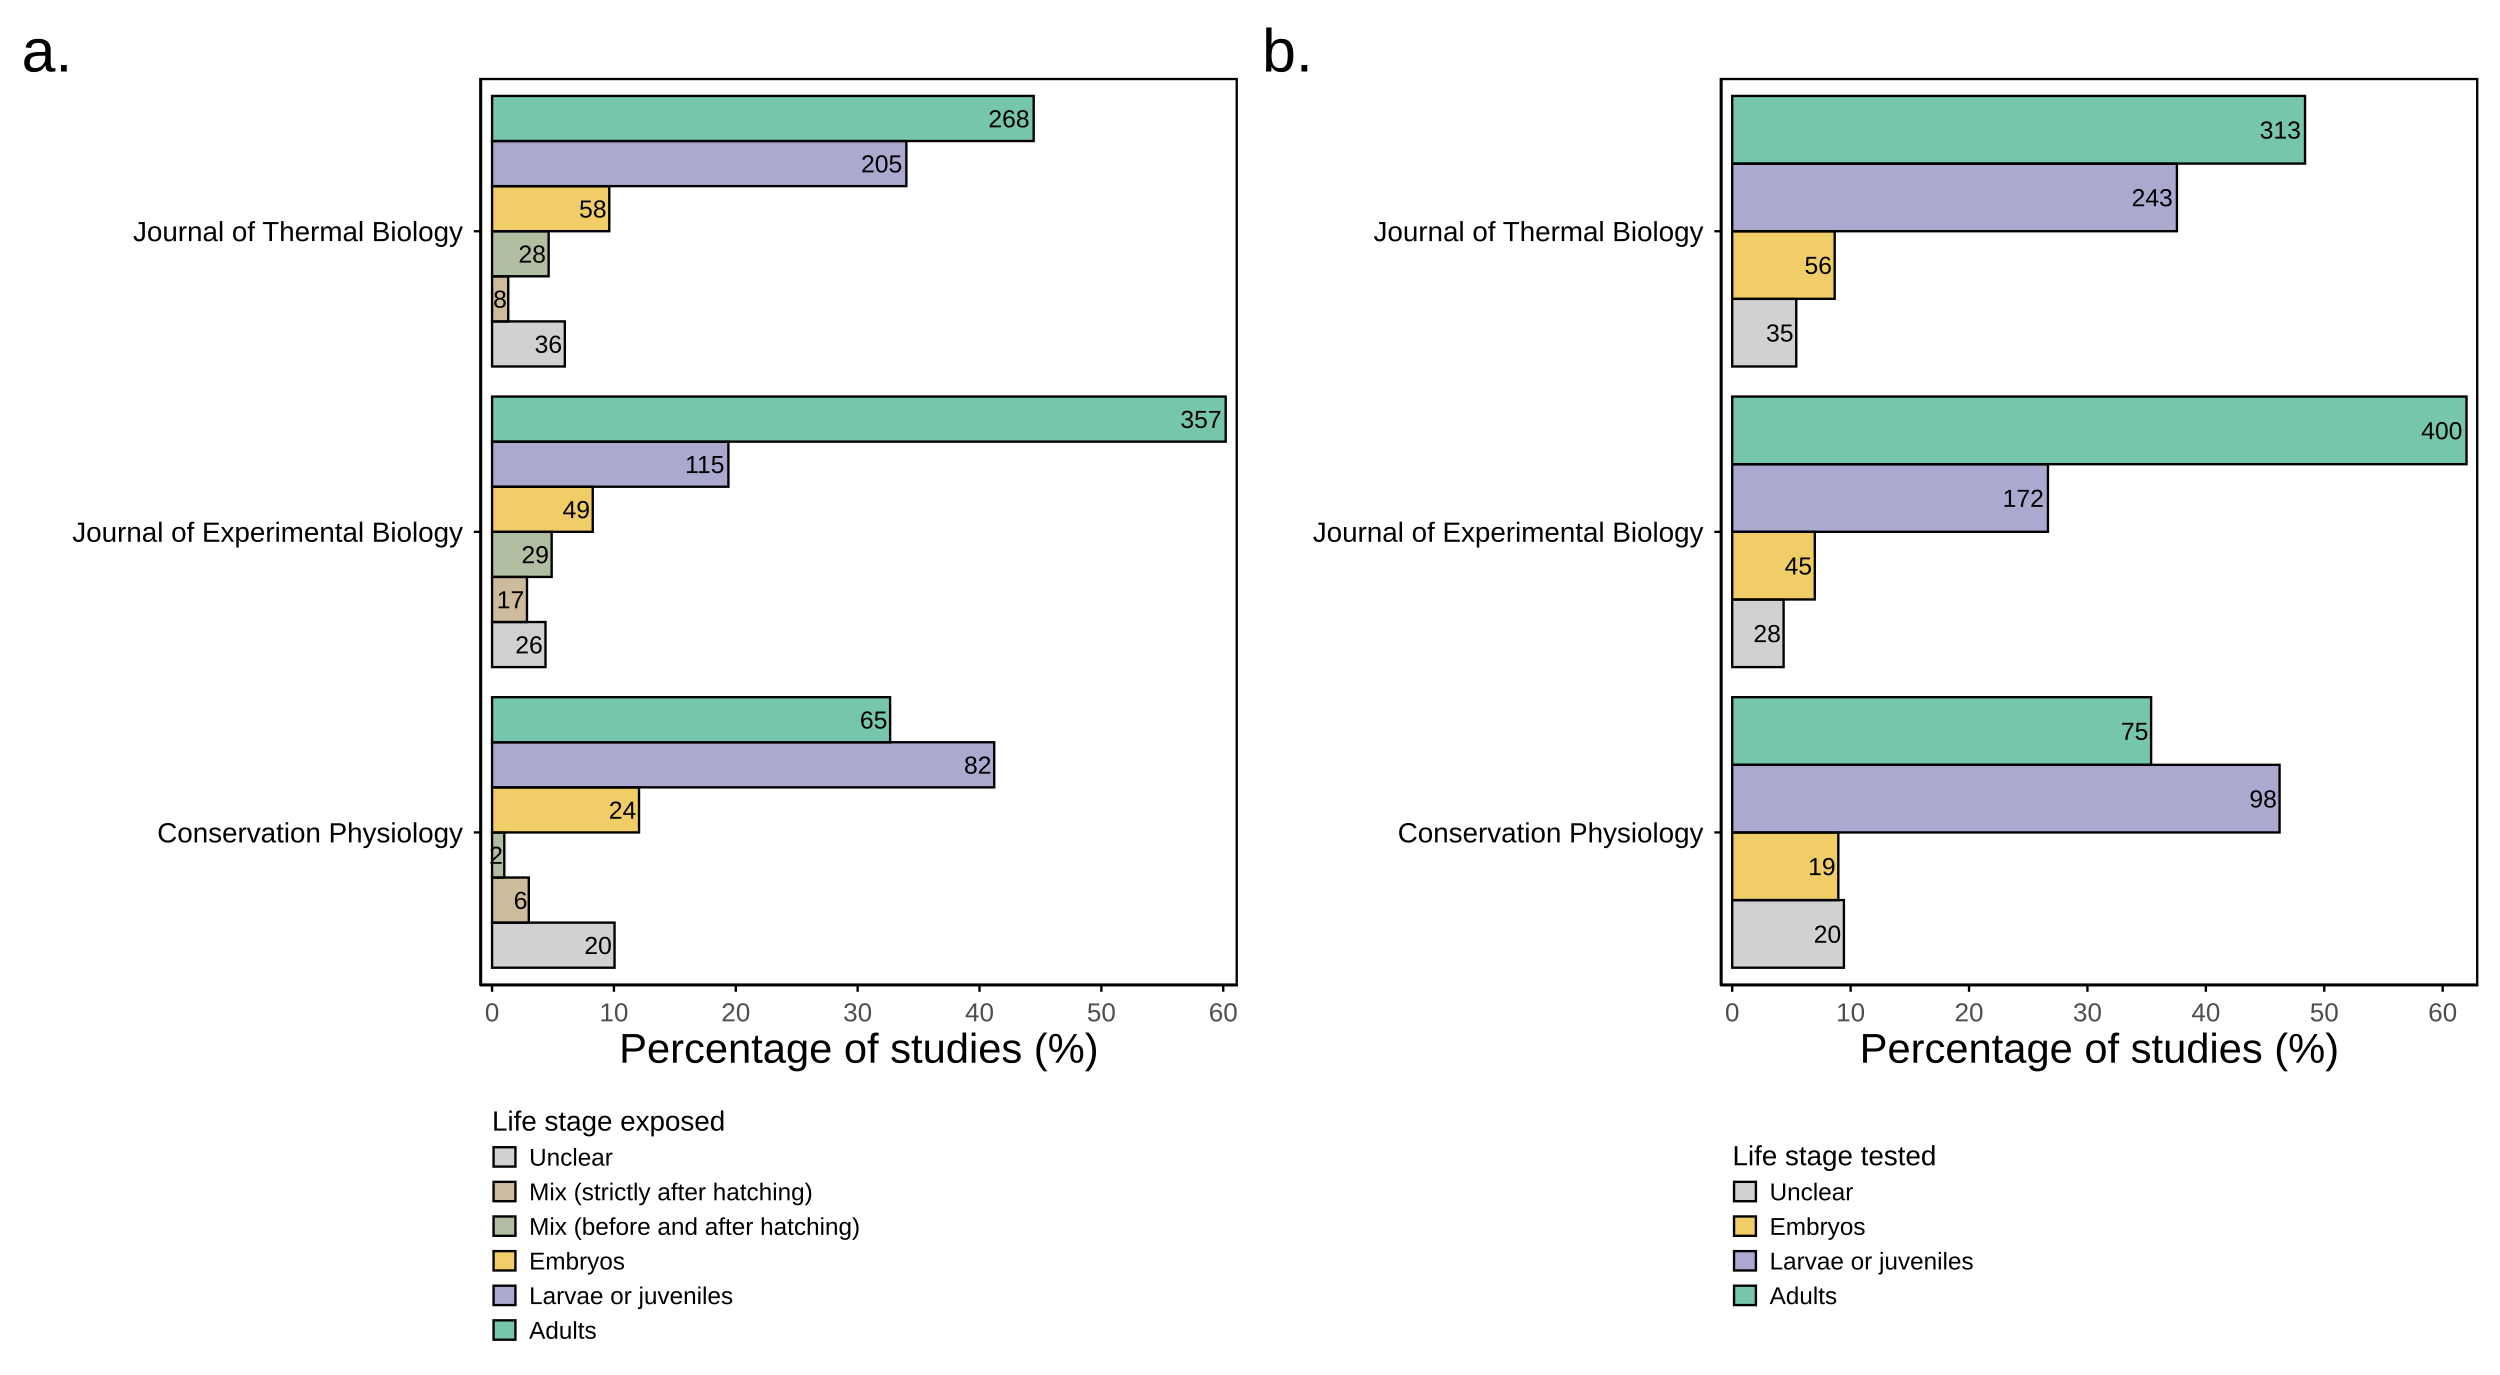
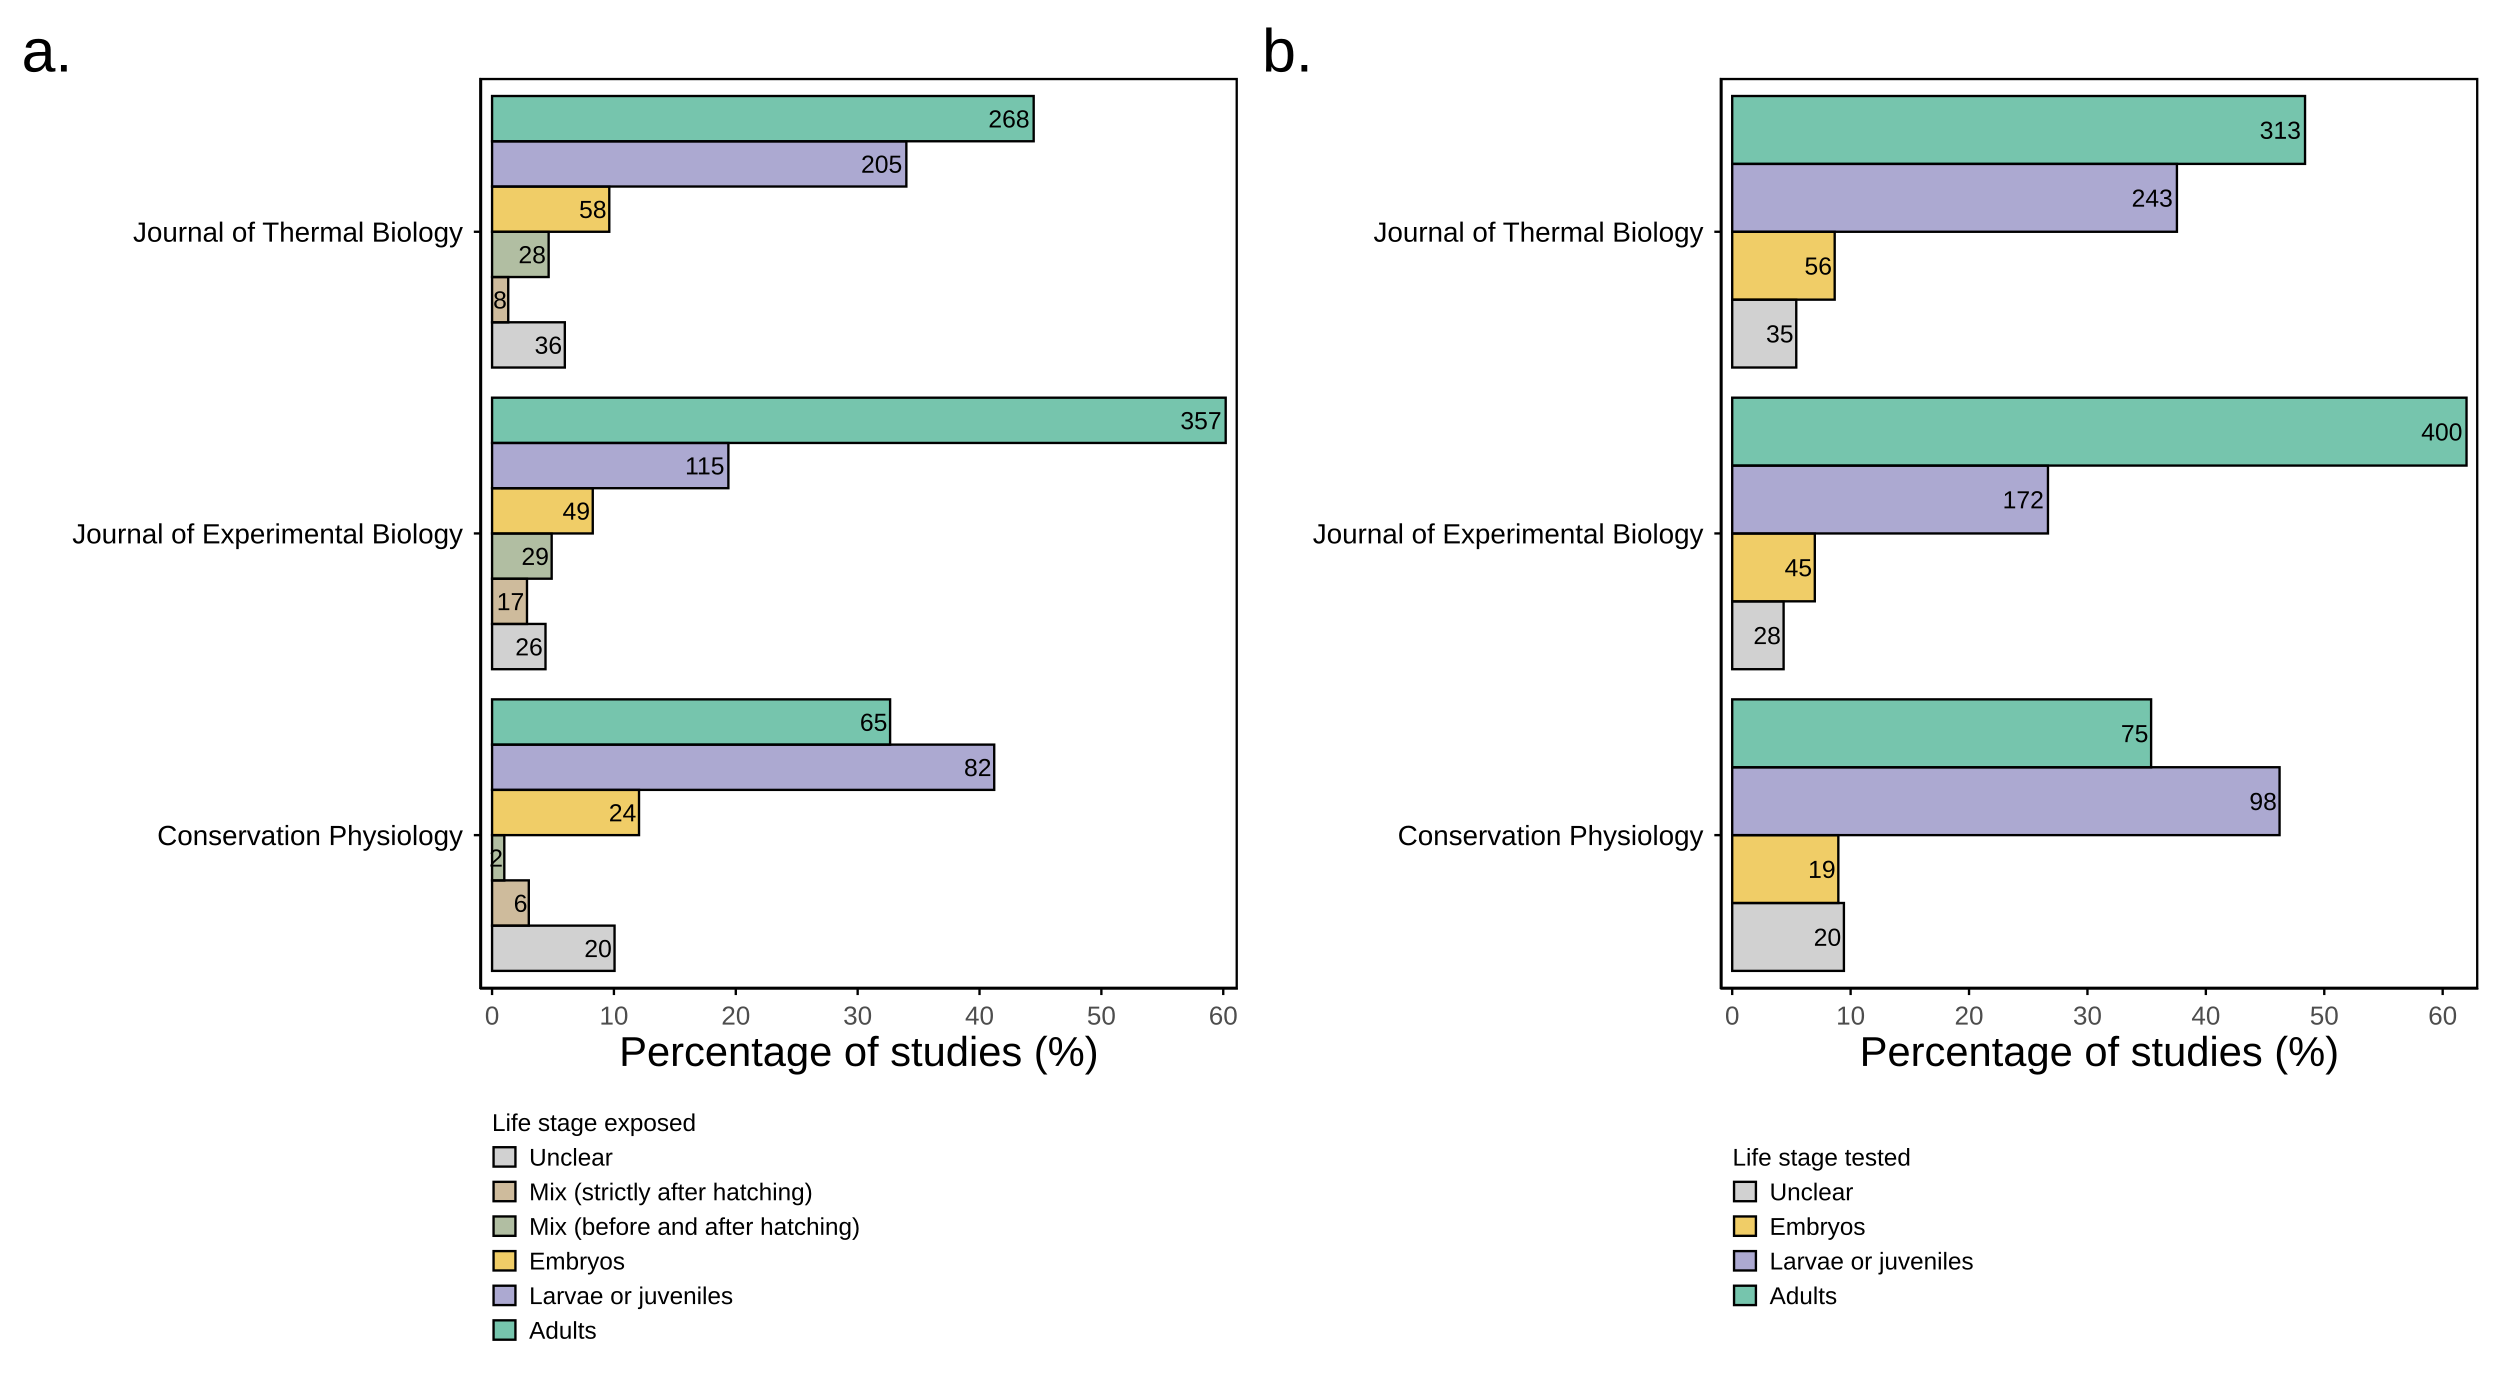
<svg xmlns="http://www.w3.org/2000/svg" class="svglite" width="1440.00pt" height="792.00pt" viewBox="0 0 1440.00 792.00">
  <defs>
    <style type="text/css">
    .svglite line, .svglite polyline, .svglite polygon, .svglite path, .svglite rect, .svglite circle {
      fill: none;
      stroke: #000000;
      stroke-linecap: round;
      stroke-linejoin: round;
      stroke-miterlimit: 10.00;
    }
    .svglite text {
      white-space: pre;
    }
  </style>
  </defs>
  <rect width="100%" height="100%" style="stroke: none; fill: #FFFFFF;" />
  <defs>
    <clipPath id="cpMC4wMHwxNDQwLjAwfDAuMDB8NzkyLjAw">
      <rect x="0.00" y="0.00" width="1440.00" height="792.00" />
    </clipPath>
  </defs>
  <g clip-path="url(#cpMC4wMHwxNDQwLjAwfDAuMDB8NzkyLjAw)">
    <rect x="0.00" y="0.00" width="1440.00" height="792.00" style="stroke-width: 1.07; stroke: #FFFFFF; fill: #FFFFFF;" />
  </g>
  <defs>
-     <clipPath id="cpMjc2LjQxfDE0MjcuNTV8NDQuODd8NTY3Ljc5">
-       <rect x="276.41" y="44.87" width="1151.13" height="522.92" />
-     </clipPath>
-   </defs>
-   <g clip-path="url(#cpMjc2LjQxfDE0MjcuNTV8NDQuODd8NTY3Ljc5)">
+     <clipPath id="cpMjc2LjQxfDE0MjcuNTV8NDQuODd8NTY5LjY1">
+       <rect x="276.41" y="44.87" width="1151.13" height="524.78" />
+     </clipPath>
+   </defs>
+   <g clip-path="url(#cpMjc2LjQxfDE0MjcuNTV8NDQuODd8NTY5LjY1)">
</g>
  <g clip-path="url(#cpMC4wMHwxNDQwLjAwfDAuMDB8NzkyLjAw)">
</g>
  <defs>
    <clipPath id="cpNS40OHw3MjAuMDB8NS40OHw3ODYuNTI=">
      <rect x="5.48" y="5.48" width="714.52" height="781.04" />
    </clipPath>
  </defs>
  <g clip-path="url(#cpNS40OHw3MjAuMDB8NS40OHw3ODYuNTI=)">
    <rect x="5.48" y="5.48" width="714.52" height="781.04" style="stroke-width: 1.36; stroke: none; fill: #FFFFFF;" />
  </g>
  <g clip-path="url(#cpMC4wMHwxNDQwLjAwfDAuMDB8NzkyLjAw)">
</g>
  <defs>
    <clipPath id="cpNzIwLjAwfDE0MzQuNTJ8NS40OHw3ODYuNTI=">
      <rect x="720.00" y="5.48" width="714.52" height="781.04" />
    </clipPath>
  </defs>
  <g clip-path="url(#cpNzIwLjAwfDE0MzQuNTJ8NS40OHw3ODYuNTI=)">
    <rect x="720.00" y="5.48" width="714.52" height="781.04" style="stroke-width: 1.36; stroke: none; fill: #FFFFFF;" />
  </g>
  <g clip-path="url(#cpMC4wMHwxNDQwLjAwfDAuMDB8NzkyLjAw)">
</g>
  <defs>
-     <clipPath id="cpMjc2LjQxfDcxMy4wM3w0NC44N3w1NjcuNzk=">
-       <rect x="276.41" y="44.87" width="436.61" height="522.92" />
-     </clipPath>
-   </defs>
-   <g clip-path="url(#cpMjc2LjQxfDcxMy4wM3w0NC44N3w1NjcuNzk=)">
-     <rect x="283.43" y="531.43" width="70.55" height="25.97" style="stroke-width: 1.36; stroke-linecap: butt; stroke-linejoin: miter; fill: #B3B3B3; fill-opacity: 0.60;" />
-     <rect x="283.43" y="505.46" width="21.16" height="25.97" style="stroke-width: 1.36; stroke-linecap: butt; stroke-linejoin: miter; fill: #AE8E5B; fill-opacity: 0.60;" />
-     <rect x="283.43" y="479.49" width="7.05" height="25.97" style="stroke-width: 1.36; stroke-linecap: butt; stroke-linejoin: miter; fill: #7D9364; fill-opacity: 0.60;" />
-     <rect x="283.43" y="453.51" width="84.65" height="25.97" style="stroke-width: 1.36; stroke-linecap: butt; stroke-linejoin: miter; fill: #E6AB02; fill-opacity: 0.60;" />
-     <rect x="283.43" y="427.54" width="289.24" height="25.97" style="stroke-width: 1.36; stroke-linecap: butt; stroke-linejoin: miter; fill: #7570B3; fill-opacity: 0.60;" />
-     <rect x="283.43" y="401.57" width="229.27" height="25.97" style="stroke-width: 1.36; stroke-linecap: butt; stroke-linejoin: miter; fill: #1B9E77; fill-opacity: 0.60;" />
-     <rect x="283.43" y="358.28" width="30.78" height="25.97" style="stroke-width: 1.36; stroke-linecap: butt; stroke-linejoin: miter; fill: #B3B3B3; fill-opacity: 0.60;" />
-     <rect x="283.43" y="332.31" width="20.12" height="25.97" style="stroke-width: 1.36; stroke-linecap: butt; stroke-linejoin: miter; fill: #AE8E5B; fill-opacity: 0.60;" />
-     <rect x="283.43" y="306.33" width="34.33" height="25.97" style="stroke-width: 1.36; stroke-linecap: butt; stroke-linejoin: miter; fill: #7D9364; fill-opacity: 0.60;" />
-     <rect x="283.43" y="280.36" width="58.00" height="25.97" style="stroke-width: 1.36; stroke-linecap: butt; stroke-linejoin: miter; fill: #E6AB02; fill-opacity: 0.60;" />
-     <rect x="283.43" y="254.39" width="136.12" height="25.97" style="stroke-width: 1.36; stroke-linecap: butt; stroke-linejoin: miter; fill: #7570B3; fill-opacity: 0.60;" />
-     <rect x="283.43" y="228.42" width="422.57" height="25.97" style="stroke-width: 1.36; stroke-linecap: butt; stroke-linejoin: miter; fill: #1B9E77; fill-opacity: 0.60;" />
-     <rect x="283.43" y="185.13" width="41.91" height="25.97" style="stroke-width: 1.36; stroke-linecap: butt; stroke-linejoin: miter; fill: #B3B3B3; fill-opacity: 0.60;" />
-     <rect x="283.43" y="159.16" width="9.31" height="25.97" style="stroke-width: 1.36; stroke-linecap: butt; stroke-linejoin: miter; fill: #AE8E5B; fill-opacity: 0.60;" />
-     <rect x="283.43" y="133.18" width="32.59" height="25.97" style="stroke-width: 1.36; stroke-linecap: butt; stroke-linejoin: miter; fill: #7D9364; fill-opacity: 0.60;" />
-     <rect x="283.43" y="107.21" width="67.52" height="25.97" style="stroke-width: 1.36; stroke-linecap: butt; stroke-linejoin: miter; fill: #E6AB02; fill-opacity: 0.60;" />
-     <rect x="283.43" y="81.24" width="238.63" height="25.97" style="stroke-width: 1.36; stroke-linecap: butt; stroke-linejoin: miter; fill: #7570B3; fill-opacity: 0.60;" />
-     <rect x="283.43" y="55.26" width="311.97" height="25.97" style="stroke-width: 1.36; stroke-linecap: butt; stroke-linejoin: miter; fill: #1B9E77; fill-opacity: 0.60;" />
-     <text x="352.40" y="549.51" text-anchor="end" style="font-size: 14.23px; font-family: &quot;Arial&quot;;" textLength="15.81px" lengthAdjust="spacingAndGlyphs">20</text>
-     <text x="303.80" y="523.54" text-anchor="end" style="font-size: 14.23px; font-family: &quot;Arial&quot;;" textLength="7.91px" lengthAdjust="spacingAndGlyphs">6</text>
-     <text x="289.70" y="497.56" text-anchor="end" style="font-size: 14.23px; font-family: &quot;Arial&quot;;" textLength="7.91px" lengthAdjust="spacingAndGlyphs">2</text>
-     <text x="366.50" y="471.59" text-anchor="end" style="font-size: 14.23px; font-family: &quot;Arial&quot;;" textLength="15.81px" lengthAdjust="spacingAndGlyphs">24</text>
-     <text x="571.09" y="445.62" text-anchor="end" style="font-size: 14.23px; font-family: &quot;Arial&quot;;" textLength="15.81px" lengthAdjust="spacingAndGlyphs">82</text>
-     <text x="511.12" y="419.64" text-anchor="end" style="font-size: 14.23px; font-family: &quot;Arial&quot;;" textLength="15.81px" lengthAdjust="spacingAndGlyphs">65</text>
-     <text x="312.63" y="376.36" text-anchor="end" style="font-size: 14.23px; font-family: &quot;Arial&quot;;" textLength="15.81px" lengthAdjust="spacingAndGlyphs">26</text>
-     <text x="301.97" y="350.38" text-anchor="end" style="font-size: 14.23px; font-family: &quot;Arial&quot;;" textLength="15.81px" lengthAdjust="spacingAndGlyphs">17</text>
-     <text x="316.18" y="324.41" text-anchor="end" style="font-size: 14.23px; font-family: &quot;Arial&quot;;" textLength="15.81px" lengthAdjust="spacingAndGlyphs">29</text>
-     <text x="339.85" y="298.44" text-anchor="end" style="font-size: 14.23px; font-family: &quot;Arial&quot;;" textLength="15.81px" lengthAdjust="spacingAndGlyphs">49</text>
-     <text x="417.29" y="272.47" text-anchor="end" style="font-size: 14.23px; font-family: &quot;Arial&quot;;" textLength="22.66px" lengthAdjust="spacingAndGlyphs">115</text>
-     <text x="703.64" y="246.49" text-anchor="end" style="font-size: 14.23px; font-family: &quot;Arial&quot;;" textLength="23.72px" lengthAdjust="spacingAndGlyphs">357</text>
-     <text x="323.76" y="203.20" text-anchor="end" style="font-size: 14.23px; font-family: &quot;Arial&quot;;" textLength="15.81px" lengthAdjust="spacingAndGlyphs">36</text>
-     <text x="291.95" y="177.23" text-anchor="end" style="font-size: 14.23px; font-family: &quot;Arial&quot;;" textLength="7.91px" lengthAdjust="spacingAndGlyphs">8</text>
-     <text x="314.44" y="151.26" text-anchor="end" style="font-size: 14.23px; font-family: &quot;Arial&quot;;" textLength="15.81px" lengthAdjust="spacingAndGlyphs">28</text>
-     <text x="349.37" y="125.29" text-anchor="end" style="font-size: 14.23px; font-family: &quot;Arial&quot;;" textLength="15.81px" lengthAdjust="spacingAndGlyphs">58</text>
-     <text x="519.69" y="99.31" text-anchor="end" style="font-size: 14.23px; font-family: &quot;Arial&quot;;" textLength="23.72px" lengthAdjust="spacingAndGlyphs">205</text>
-     <text x="593.03" y="73.34" text-anchor="end" style="font-size: 14.23px; font-family: &quot;Arial&quot;;" textLength="23.72px" lengthAdjust="spacingAndGlyphs">268</text>
-     <rect x="276.41" y="44.87" width="436.61" height="522.92" style="stroke-width: 2.67;" />
-   </g>
-   <g clip-path="url(#cpMC4wMHwxNDQwLjAwfDAuMDB8NzkyLjAw)">
-     <polyline points="276.41,567.79 276.41,44.87 " style="stroke-width: 0.85; stroke-linecap: butt;" />
-     <text x="266.65" y="485.21" text-anchor="end" style="font-size: 16.00px; font-family: &quot;Arial&quot;;" textLength="176.10px" lengthAdjust="spacingAndGlyphs">Conservation Physiology</text>
-     <text x="266.65" y="312.06" text-anchor="end" style="font-size: 16.00px; font-family: &quot;Arial&quot;;" textLength="225.01px" lengthAdjust="spacingAndGlyphs">Journal of Experimental Biology</text>
-     <text x="266.65" y="138.91" text-anchor="end" style="font-size: 16.00px; font-family: &quot;Arial&quot;;" textLength="190.02px" lengthAdjust="spacingAndGlyphs">Journal of Thermal Biology</text>
-     <polyline points="272.93,479.49 276.41,479.49 " style="stroke-width: 1.36; stroke-linecap: butt;" />
-     <polyline points="272.93,306.33 276.41,306.33 " style="stroke-width: 1.36; stroke-linecap: butt;" />
-     <polyline points="272.93,133.18 276.41,133.18 " style="stroke-width: 1.36; stroke-linecap: butt;" />
-     <polyline points="276.41,567.79 713.03,567.79 " style="stroke-width: 0.85; stroke-linecap: butt;" />
-     <polyline points="283.43,571.28 283.43,567.79 " style="stroke-width: 1.36; stroke-linecap: butt;" />
-     <polyline points="353.62,571.28 353.62,567.79 " style="stroke-width: 1.36; stroke-linecap: butt;" />
-     <polyline points="423.82,571.28 423.82,567.79 " style="stroke-width: 1.36; stroke-linecap: butt;" />
-     <polyline points="494.01,571.28 494.01,567.79 " style="stroke-width: 1.36; stroke-linecap: butt;" />
-     <polyline points="564.20,571.28 564.20,567.79 " style="stroke-width: 1.36; stroke-linecap: butt;" />
-     <polyline points="634.39,571.28 634.39,567.79 " style="stroke-width: 1.36; stroke-linecap: butt;" />
-     <polyline points="704.59,571.28 704.59,567.79 " style="stroke-width: 1.36; stroke-linecap: butt;" />
-     <text x="283.43" y="588.30" text-anchor="middle" style="font-size: 15.00px;fill: #4D4D4D; font-family: &quot;Arial&quot;;" textLength="8.34px" lengthAdjust="spacingAndGlyphs">0</text>
-     <text x="353.62" y="588.30" text-anchor="middle" style="font-size: 15.00px;fill: #4D4D4D; font-family: &quot;Arial&quot;;" textLength="16.68px" lengthAdjust="spacingAndGlyphs">10</text>
-     <text x="423.82" y="588.30" text-anchor="middle" style="font-size: 15.00px;fill: #4D4D4D; font-family: &quot;Arial&quot;;" textLength="16.68px" lengthAdjust="spacingAndGlyphs">20</text>
-     <text x="494.01" y="588.30" text-anchor="middle" style="font-size: 15.00px;fill: #4D4D4D; font-family: &quot;Arial&quot;;" textLength="16.68px" lengthAdjust="spacingAndGlyphs">30</text>
-     <text x="564.20" y="588.30" text-anchor="middle" style="font-size: 15.00px;fill: #4D4D4D; font-family: &quot;Arial&quot;;" textLength="16.68px" lengthAdjust="spacingAndGlyphs">40</text>
-     <text x="634.39" y="588.30" text-anchor="middle" style="font-size: 15.00px;fill: #4D4D4D; font-family: &quot;Arial&quot;;" textLength="16.68px" lengthAdjust="spacingAndGlyphs">50</text>
-     <text x="704.59" y="588.30" text-anchor="middle" style="font-size: 15.00px;fill: #4D4D4D; font-family: &quot;Arial&quot;;" textLength="16.68px" lengthAdjust="spacingAndGlyphs">60</text>
-     <text x="494.72" y="612.13" text-anchor="middle" style="font-size: 24.00px; font-family: &quot;Arial&quot;;" textLength="276.15px" lengthAdjust="spacingAndGlyphs">Percentage of studies (%)</text>
-     <text x="283.39" y="651.24" style="font-size: 16.00px; font-family: &quot;Arial&quot;;" textLength="134.32px" lengthAdjust="spacingAndGlyphs">Life stage exposed</text>
+     <clipPath id="cpMjc2LjQxfDcxMy4wM3w0NC44N3w1NjkuNjU=">
+       <rect x="276.41" y="44.87" width="436.61" height="524.78" />
+     </clipPath>
+   </defs>
+   <g clip-path="url(#cpMjc2LjQxfDcxMy4wM3w0NC44N3w1NjkuNjU=)">
+     <rect x="283.43" y="533.16" width="70.55" height="26.07" style="stroke-width: 1.36; stroke-linecap: butt; stroke-linejoin: miter; fill: #B3B3B3; fill-opacity: 0.60;" />
+     <rect x="283.43" y="507.09" width="21.16" height="26.07" style="stroke-width: 1.36; stroke-linecap: butt; stroke-linejoin: miter; fill: #AE8E5B; fill-opacity: 0.60;" />
+     <rect x="283.43" y="481.03" width="7.05" height="26.07" style="stroke-width: 1.36; stroke-linecap: butt; stroke-linejoin: miter; fill: #7D9364; fill-opacity: 0.60;" />
+     <rect x="283.43" y="454.96" width="84.65" height="26.07" style="stroke-width: 1.36; stroke-linecap: butt; stroke-linejoin: miter; fill: #E6AB02; fill-opacity: 0.60;" />
+     <rect x="283.43" y="428.90" width="289.24" height="26.07" style="stroke-width: 1.36; stroke-linecap: butt; stroke-linejoin: miter; fill: #7570B3; fill-opacity: 0.60;" />
+     <rect x="283.43" y="402.83" width="229.27" height="26.07" style="stroke-width: 1.36; stroke-linecap: butt; stroke-linejoin: miter; fill: #1B9E77; fill-opacity: 0.60;" />
+     <rect x="283.43" y="359.39" width="30.78" height="26.07" style="stroke-width: 1.36; stroke-linecap: butt; stroke-linejoin: miter; fill: #B3B3B3; fill-opacity: 0.60;" />
+     <rect x="283.43" y="333.33" width="20.12" height="26.07" style="stroke-width: 1.36; stroke-linecap: butt; stroke-linejoin: miter; fill: #AE8E5B; fill-opacity: 0.60;" />
+     <rect x="283.43" y="307.26" width="34.33" height="26.07" style="stroke-width: 1.36; stroke-linecap: butt; stroke-linejoin: miter; fill: #7D9364; fill-opacity: 0.60;" />
+     <rect x="283.43" y="281.20" width="58.00" height="26.07" style="stroke-width: 1.36; stroke-linecap: butt; stroke-linejoin: miter; fill: #E6AB02; fill-opacity: 0.60;" />
+     <rect x="283.43" y="255.13" width="136.12" height="26.07" style="stroke-width: 1.36; stroke-linecap: butt; stroke-linejoin: miter; fill: #7570B3; fill-opacity: 0.60;" />
+     <rect x="283.43" y="229.07" width="422.57" height="26.07" style="stroke-width: 1.36; stroke-linecap: butt; stroke-linejoin: miter; fill: #1B9E77; fill-opacity: 0.60;" />
+     <rect x="283.43" y="185.63" width="41.91" height="26.07" style="stroke-width: 1.36; stroke-linecap: butt; stroke-linejoin: miter; fill: #B3B3B3; fill-opacity: 0.60;" />
+     <rect x="283.43" y="159.56" width="9.31" height="26.07" style="stroke-width: 1.36; stroke-linecap: butt; stroke-linejoin: miter; fill: #AE8E5B; fill-opacity: 0.60;" />
+     <rect x="283.43" y="133.50" width="32.59" height="26.07" style="stroke-width: 1.36; stroke-linecap: butt; stroke-linejoin: miter; fill: #7D9364; fill-opacity: 0.60;" />
+     <rect x="283.43" y="107.43" width="67.52" height="26.07" style="stroke-width: 1.36; stroke-linecap: butt; stroke-linejoin: miter; fill: #E6AB02; fill-opacity: 0.60;" />
+     <rect x="283.43" y="81.37" width="238.63" height="26.07" style="stroke-width: 1.36; stroke-linecap: butt; stroke-linejoin: miter; fill: #7570B3; fill-opacity: 0.60;" />
+     <rect x="283.43" y="55.30" width="311.97" height="26.07" style="stroke-width: 1.36; stroke-linecap: butt; stroke-linejoin: miter; fill: #1B9E77; fill-opacity: 0.60;" />
+     <text x="352.40" y="551.28" text-anchor="end" style="font-size: 14.23px; font-family: &quot;Arial&quot;;" textLength="15.81px" lengthAdjust="spacingAndGlyphs">20</text>
+     <text x="303.80" y="525.22" text-anchor="end" style="font-size: 14.23px; font-family: &quot;Arial&quot;;" textLength="7.91px" lengthAdjust="spacingAndGlyphs">6</text>
+     <text x="289.70" y="499.15" text-anchor="end" style="font-size: 14.23px; font-family: &quot;Arial&quot;;" textLength="7.91px" lengthAdjust="spacingAndGlyphs">2</text>
+     <text x="366.50" y="473.09" text-anchor="end" style="font-size: 14.23px; font-family: &quot;Arial&quot;;" textLength="15.81px" lengthAdjust="spacingAndGlyphs">24</text>
+     <text x="571.09" y="447.02" text-anchor="end" style="font-size: 14.23px; font-family: &quot;Arial&quot;;" textLength="15.81px" lengthAdjust="spacingAndGlyphs">82</text>
+     <text x="511.12" y="420.96" text-anchor="end" style="font-size: 14.23px; font-family: &quot;Arial&quot;;" textLength="15.81px" lengthAdjust="spacingAndGlyphs">65</text>
+     <text x="312.63" y="377.52" text-anchor="end" style="font-size: 14.23px; font-family: &quot;Arial&quot;;" textLength="15.81px" lengthAdjust="spacingAndGlyphs">26</text>
+     <text x="301.97" y="351.45" text-anchor="end" style="font-size: 14.23px; font-family: &quot;Arial&quot;;" textLength="15.81px" lengthAdjust="spacingAndGlyphs">17</text>
+     <text x="316.18" y="325.39" text-anchor="end" style="font-size: 14.23px; font-family: &quot;Arial&quot;;" textLength="15.81px" lengthAdjust="spacingAndGlyphs">29</text>
+     <text x="339.85" y="299.32" text-anchor="end" style="font-size: 14.23px; font-family: &quot;Arial&quot;;" textLength="15.81px" lengthAdjust="spacingAndGlyphs">49</text>
+     <text x="417.29" y="273.26" text-anchor="end" style="font-size: 14.23px; font-family: &quot;Arial&quot;;" textLength="22.66px" lengthAdjust="spacingAndGlyphs">115</text>
+     <text x="703.64" y="247.19" text-anchor="end" style="font-size: 14.23px; font-family: &quot;Arial&quot;;" textLength="23.72px" lengthAdjust="spacingAndGlyphs">357</text>
+     <text x="323.76" y="203.75" text-anchor="end" style="font-size: 14.23px; font-family: &quot;Arial&quot;;" textLength="15.81px" lengthAdjust="spacingAndGlyphs">36</text>
+     <text x="291.95" y="177.68" text-anchor="end" style="font-size: 14.23px; font-family: &quot;Arial&quot;;" textLength="7.91px" lengthAdjust="spacingAndGlyphs">8</text>
+     <text x="314.44" y="151.62" text-anchor="end" style="font-size: 14.23px; font-family: &quot;Arial&quot;;" textLength="15.81px" lengthAdjust="spacingAndGlyphs">28</text>
+     <text x="349.37" y="125.55" text-anchor="end" style="font-size: 14.23px; font-family: &quot;Arial&quot;;" textLength="15.81px" lengthAdjust="spacingAndGlyphs">58</text>
+     <text x="519.69" y="99.49" text-anchor="end" style="font-size: 14.23px; font-family: &quot;Arial&quot;;" textLength="23.72px" lengthAdjust="spacingAndGlyphs">205</text>
+     <text x="593.03" y="73.42" text-anchor="end" style="font-size: 14.23px; font-family: &quot;Arial&quot;;" textLength="23.72px" lengthAdjust="spacingAndGlyphs">268</text>
+     <rect x="276.41" y="44.87" width="436.61" height="524.78" style="stroke-width: 2.67;" />
+   </g>
+   <g clip-path="url(#cpMC4wMHwxNDQwLjAwfDAuMDB8NzkyLjAw)">
+     <polyline points="276.41,569.65 276.41,44.87 " style="stroke-width: 0.85; stroke-linecap: butt;" />
+     <text x="266.65" y="486.76" text-anchor="end" style="font-size: 16.00px; font-family: &quot;Arial&quot;;" textLength="176.10px" lengthAdjust="spacingAndGlyphs">Conservation Physiology</text>
+     <text x="266.65" y="312.99" text-anchor="end" style="font-size: 16.00px; font-family: &quot;Arial&quot;;" textLength="225.01px" lengthAdjust="spacingAndGlyphs">Journal of Experimental Biology</text>
+     <text x="266.65" y="139.22" text-anchor="end" style="font-size: 16.00px; font-family: &quot;Arial&quot;;" textLength="190.02px" lengthAdjust="spacingAndGlyphs">Journal of Thermal Biology</text>
+     <polyline points="272.93,481.03 276.41,481.03 " style="stroke-width: 1.36; stroke-linecap: butt;" />
+     <polyline points="272.93,307.26 276.41,307.26 " style="stroke-width: 1.36; stroke-linecap: butt;" />
+     <polyline points="272.93,133.50 276.41,133.50 " style="stroke-width: 1.36; stroke-linecap: butt;" />
+     <polyline points="276.41,569.65 713.03,569.65 " style="stroke-width: 0.85; stroke-linecap: butt;" />
+     <polyline points="283.43,573.14 283.43,569.65 " style="stroke-width: 1.36; stroke-linecap: butt;" />
+     <polyline points="353.62,573.14 353.62,569.65 " style="stroke-width: 1.36; stroke-linecap: butt;" />
+     <polyline points="423.82,573.14 423.82,569.65 " style="stroke-width: 1.36; stroke-linecap: butt;" />
+     <polyline points="494.01,573.14 494.01,569.65 " style="stroke-width: 1.36; stroke-linecap: butt;" />
+     <polyline points="564.20,573.14 564.20,569.65 " style="stroke-width: 1.36; stroke-linecap: butt;" />
+     <polyline points="634.39,573.14 634.39,569.65 " style="stroke-width: 1.36; stroke-linecap: butt;" />
+     <polyline points="704.59,573.14 704.59,569.65 " style="stroke-width: 1.36; stroke-linecap: butt;" />
+     <text x="283.43" y="590.16" text-anchor="middle" style="font-size: 15.00px;fill: #4D4D4D; font-family: &quot;Arial&quot;;" textLength="8.34px" lengthAdjust="spacingAndGlyphs">0</text>
+     <text x="353.62" y="590.16" text-anchor="middle" style="font-size: 15.00px;fill: #4D4D4D; font-family: &quot;Arial&quot;;" textLength="16.68px" lengthAdjust="spacingAndGlyphs">10</text>
+     <text x="423.82" y="590.16" text-anchor="middle" style="font-size: 15.00px;fill: #4D4D4D; font-family: &quot;Arial&quot;;" textLength="16.68px" lengthAdjust="spacingAndGlyphs">20</text>
+     <text x="494.01" y="590.16" text-anchor="middle" style="font-size: 15.00px;fill: #4D4D4D; font-family: &quot;Arial&quot;;" textLength="16.68px" lengthAdjust="spacingAndGlyphs">30</text>
+     <text x="564.20" y="590.16" text-anchor="middle" style="font-size: 15.00px;fill: #4D4D4D; font-family: &quot;Arial&quot;;" textLength="16.68px" lengthAdjust="spacingAndGlyphs">40</text>
+     <text x="634.39" y="590.16" text-anchor="middle" style="font-size: 15.00px;fill: #4D4D4D; font-family: &quot;Arial&quot;;" textLength="16.68px" lengthAdjust="spacingAndGlyphs">50</text>
+     <text x="704.59" y="590.16" text-anchor="middle" style="font-size: 15.00px;fill: #4D4D4D; font-family: &quot;Arial&quot;;" textLength="16.68px" lengthAdjust="spacingAndGlyphs">60</text>
+     <text x="494.72" y="613.98" text-anchor="middle" style="font-size: 24.00px; font-family: &quot;Arial&quot;;" textLength="276.15px" lengthAdjust="spacingAndGlyphs">Percentage of studies (%)</text>
+     <text x="283.39" y="651.45" style="font-size: 14.00px; font-family: &quot;Arial&quot;;" textLength="117.49px" lengthAdjust="spacingAndGlyphs">Life stage exposed</text>
    <rect x="284.29" y="660.80" width="12.60" height="11.16" style="stroke-width: 1.36; stroke-linecap: butt; stroke-linejoin: miter; fill: #B3B3B3; fill-opacity: 0.60;" />
    <rect x="284.29" y="680.74" width="12.60" height="11.16" style="stroke-width: 1.36; stroke-linecap: butt; stroke-linejoin: miter; fill: #AE8E5B; fill-opacity: 0.60;" />
    <rect x="284.29" y="700.68" width="12.60" height="11.16" style="stroke-width: 1.36; stroke-linecap: butt; stroke-linejoin: miter; fill: #7D9364; fill-opacity: 0.60;" />
    <rect x="284.29" y="720.63" width="12.60" height="11.16" style="stroke-width: 1.36; stroke-linecap: butt; stroke-linejoin: miter; fill: #E6AB02; fill-opacity: 0.60;" />
    <rect x="284.29" y="740.57" width="12.60" height="11.16" style="stroke-width: 1.36; stroke-linecap: butt; stroke-linejoin: miter; fill: #7570B3; fill-opacity: 0.60;" />
    <rect x="284.29" y="760.51" width="12.60" height="11.16" style="stroke-width: 1.36; stroke-linecap: butt; stroke-linejoin: miter; fill: #1B9E77; fill-opacity: 0.60;" />
    <text x="304.76" y="671.40" style="font-size: 14.00px; font-family: &quot;Arial&quot;;" textLength="48.23px" lengthAdjust="spacingAndGlyphs">Unclear</text>
    <text x="304.76" y="691.34" style="font-size: 14.00px; font-family: &quot;Arial&quot;;" textLength="163.31px" lengthAdjust="spacingAndGlyphs">Mix (strictly after hatching)</text>
    <text x="304.76" y="711.28" style="font-size: 14.00px; font-family: &quot;Arial&quot;;" textLength="190.58px" lengthAdjust="spacingAndGlyphs">Mix (before and after hatching)</text>
    <text x="304.76" y="731.22" style="font-size: 14.00px; font-family: &quot;Arial&quot;;" textLength="55.22px" lengthAdjust="spacingAndGlyphs">Embryos</text>
    <text x="304.76" y="751.16" style="font-size: 14.00px; font-family: &quot;Arial&quot;;" textLength="117.47px" lengthAdjust="spacingAndGlyphs">Larvae or juveniles</text>
    <text x="304.76" y="771.10" style="font-size: 14.00px; font-family: &quot;Arial&quot;;" textLength="38.90px" lengthAdjust="spacingAndGlyphs">Adults</text>
    <text x="27.05" y="41.19" text-anchor="middle" style="font-size: 35.00px; font-family: &quot;Arial&quot;;" textLength="29.19px" lengthAdjust="spacingAndGlyphs">a.</text>
  </g>
  <defs>
-     <clipPath id="cpOTkwLjkzfDE0MjcuNTV8NDQuODd8NTY3Ljc5">
-       <rect x="990.93" y="44.87" width="436.61" height="522.92" />
-     </clipPath>
-   </defs>
-   <g clip-path="url(#cpOTkwLjkzfDE0MjcuNTV8NDQuODd8NTY3Ljc5)">
-     <rect x="997.75" y="518.44" width="64.34" height="38.96" style="stroke-width: 1.36; stroke-linecap: butt; stroke-linejoin: miter; fill: #B3B3B3; fill-opacity: 0.60;" />
-     <rect x="997.75" y="479.49" width="61.13" height="38.96" style="stroke-width: 1.36; stroke-linecap: butt; stroke-linejoin: miter; fill: #E6AB02; fill-opacity: 0.60;" />
-     <rect x="997.75" y="440.53" width="315.28" height="38.96" style="stroke-width: 1.36; stroke-linecap: butt; stroke-linejoin: miter; fill: #7570B3; fill-opacity: 0.60;" />
-     <rect x="997.75" y="401.57" width="241.29" height="38.96" style="stroke-width: 1.36; stroke-linecap: butt; stroke-linejoin: miter; fill: #1B9E77; fill-opacity: 0.60;" />
-     <rect x="997.75" y="345.29" width="29.61" height="38.96" style="stroke-width: 1.36; stroke-linecap: butt; stroke-linejoin: miter; fill: #B3B3B3; fill-opacity: 0.60;" />
-     <rect x="997.75" y="306.33" width="47.58" height="38.96" style="stroke-width: 1.36; stroke-linecap: butt; stroke-linejoin: miter; fill: #E6AB02; fill-opacity: 0.60;" />
-     <rect x="997.75" y="267.37" width="181.88" height="38.96" style="stroke-width: 1.36; stroke-linecap: butt; stroke-linejoin: miter; fill: #7570B3; fill-opacity: 0.60;" />
-     <rect x="997.75" y="228.42" width="422.97" height="38.96" style="stroke-width: 1.36; stroke-linecap: butt; stroke-linejoin: miter; fill: #1B9E77; fill-opacity: 0.60;" />
-     <rect x="997.75" y="172.14" width="36.90" height="38.96" style="stroke-width: 1.36; stroke-linecap: butt; stroke-linejoin: miter; fill: #B3B3B3; fill-opacity: 0.60;" />
-     <rect x="997.75" y="133.18" width="59.03" height="38.96" style="stroke-width: 1.36; stroke-linecap: butt; stroke-linejoin: miter; fill: #E6AB02; fill-opacity: 0.60;" />
-     <rect x="997.75" y="94.22" width="256.16" height="38.96" style="stroke-width: 1.36; stroke-linecap: butt; stroke-linejoin: miter; fill: #7570B3; fill-opacity: 0.60;" />
-     <rect x="997.75" y="55.26" width="329.95" height="38.96" style="stroke-width: 1.36; stroke-linecap: butt; stroke-linejoin: miter; fill: #1B9E77; fill-opacity: 0.60;" />
-     <text x="1060.52" y="543.01" text-anchor="end" style="font-size: 14.23px; font-family: &quot;Arial&quot;;" textLength="15.81px" lengthAdjust="spacingAndGlyphs">20</text>
-     <text x="1057.30" y="504.06" text-anchor="end" style="font-size: 14.23px; font-family: &quot;Arial&quot;;" textLength="15.81px" lengthAdjust="spacingAndGlyphs">19</text>
-     <text x="1311.46" y="465.10" text-anchor="end" style="font-size: 14.23px; font-family: &quot;Arial&quot;;" textLength="15.81px" lengthAdjust="spacingAndGlyphs">98</text>
-     <text x="1237.46" y="426.14" text-anchor="end" style="font-size: 14.23px; font-family: &quot;Arial&quot;;" textLength="15.81px" lengthAdjust="spacingAndGlyphs">75</text>
-     <text x="1025.78" y="369.86" text-anchor="end" style="font-size: 14.23px; font-family: &quot;Arial&quot;;" textLength="15.81px" lengthAdjust="spacingAndGlyphs">28</text>
-     <text x="1043.76" y="330.90" text-anchor="end" style="font-size: 14.23px; font-family: &quot;Arial&quot;;" textLength="15.81px" lengthAdjust="spacingAndGlyphs">45</text>
-     <text x="1177.26" y="291.94" text-anchor="end" style="font-size: 14.23px; font-family: &quot;Arial&quot;;" textLength="23.72px" lengthAdjust="spacingAndGlyphs">172</text>
-     <text x="1418.35" y="252.99" text-anchor="end" style="font-size: 14.23px; font-family: &quot;Arial&quot;;" textLength="23.72px" lengthAdjust="spacingAndGlyphs">400</text>
-     <text x="1033.07" y="196.71" text-anchor="end" style="font-size: 14.23px; font-family: &quot;Arial&quot;;" textLength="15.81px" lengthAdjust="spacingAndGlyphs">35</text>
-     <text x="1055.21" y="157.75" text-anchor="end" style="font-size: 14.23px; font-family: &quot;Arial&quot;;" textLength="15.81px" lengthAdjust="spacingAndGlyphs">56</text>
-     <text x="1251.54" y="118.79" text-anchor="end" style="font-size: 14.23px; font-family: &quot;Arial&quot;;" textLength="23.72px" lengthAdjust="spacingAndGlyphs">243</text>
-     <text x="1325.33" y="79.83" text-anchor="end" style="font-size: 14.23px; font-family: &quot;Arial&quot;;" textLength="23.72px" lengthAdjust="spacingAndGlyphs">313</text>
-     <rect x="990.93" y="44.87" width="436.61" height="522.92" style="stroke-width: 2.67;" />
-   </g>
-   <g clip-path="url(#cpMC4wMHwxNDQwLjAwfDAuMDB8NzkyLjAw)">
-     <polyline points="990.93,567.79 990.93,44.87 " style="stroke-width: 0.85; stroke-linecap: butt;" />
-     <text x="981.17" y="485.21" text-anchor="end" style="font-size: 16.00px; font-family: &quot;Arial&quot;;" textLength="176.10px" lengthAdjust="spacingAndGlyphs">Conservation Physiology</text>
-     <text x="981.17" y="312.06" text-anchor="end" style="font-size: 16.00px; font-family: &quot;Arial&quot;;" textLength="225.01px" lengthAdjust="spacingAndGlyphs">Journal of Experimental Biology</text>
-     <text x="981.17" y="138.91" text-anchor="end" style="font-size: 16.00px; font-family: &quot;Arial&quot;;" textLength="190.02px" lengthAdjust="spacingAndGlyphs">Journal of Thermal Biology</text>
-     <polyline points="987.45,479.49 990.93,479.49 " style="stroke-width: 1.36; stroke-linecap: butt;" />
-     <polyline points="987.45,306.33 990.93,306.33 " style="stroke-width: 1.36; stroke-linecap: butt;" />
-     <polyline points="987.45,133.18 990.93,133.18 " style="stroke-width: 1.36; stroke-linecap: butt;" />
-     <polyline points="990.93,567.79 1427.55,567.79 " style="stroke-width: 0.85; stroke-linecap: butt;" />
-     <polyline points="997.75,571.28 997.75,567.79 " style="stroke-width: 1.36; stroke-linecap: butt;" />
-     <polyline points="1065.96,571.28 1065.96,567.79 " style="stroke-width: 1.36; stroke-linecap: butt;" />
-     <polyline points="1134.16,571.28 1134.16,567.79 " style="stroke-width: 1.36; stroke-linecap: butt;" />
-     <polyline points="1202.37,571.28 1202.37,567.79 " style="stroke-width: 1.36; stroke-linecap: butt;" />
-     <polyline points="1270.57,571.28 1270.57,567.79 " style="stroke-width: 1.36; stroke-linecap: butt;" />
-     <polyline points="1338.78,571.28 1338.78,567.79 " style="stroke-width: 1.36; stroke-linecap: butt;" />
-     <polyline points="1406.98,571.28 1406.98,567.79 " style="stroke-width: 1.36; stroke-linecap: butt;" />
-     <text x="997.75" y="588.30" text-anchor="middle" style="font-size: 15.00px;fill: #4D4D4D; font-family: &quot;Arial&quot;;" textLength="8.34px" lengthAdjust="spacingAndGlyphs">0</text>
-     <text x="1065.96" y="588.30" text-anchor="middle" style="font-size: 15.00px;fill: #4D4D4D; font-family: &quot;Arial&quot;;" textLength="16.68px" lengthAdjust="spacingAndGlyphs">10</text>
-     <text x="1134.16" y="588.30" text-anchor="middle" style="font-size: 15.00px;fill: #4D4D4D; font-family: &quot;Arial&quot;;" textLength="16.68px" lengthAdjust="spacingAndGlyphs">20</text>
-     <text x="1202.37" y="588.30" text-anchor="middle" style="font-size: 15.00px;fill: #4D4D4D; font-family: &quot;Arial&quot;;" textLength="16.68px" lengthAdjust="spacingAndGlyphs">30</text>
-     <text x="1270.57" y="588.30" text-anchor="middle" style="font-size: 15.00px;fill: #4D4D4D; font-family: &quot;Arial&quot;;" textLength="16.68px" lengthAdjust="spacingAndGlyphs">40</text>
-     <text x="1338.78" y="588.30" text-anchor="middle" style="font-size: 15.00px;fill: #4D4D4D; font-family: &quot;Arial&quot;;" textLength="16.68px" lengthAdjust="spacingAndGlyphs">50</text>
-     <text x="1406.98" y="588.30" text-anchor="middle" style="font-size: 15.00px;fill: #4D4D4D; font-family: &quot;Arial&quot;;" textLength="16.68px" lengthAdjust="spacingAndGlyphs">60</text>
-     <text x="1209.24" y="612.13" text-anchor="middle" style="font-size: 24.00px; font-family: &quot;Arial&quot;;" textLength="276.15px" lengthAdjust="spacingAndGlyphs">Percentage of studies (%)</text>
-     <text x="997.91" y="671.18" style="font-size: 16.00px; font-family: &quot;Arial&quot;;" textLength="117.40px" lengthAdjust="spacingAndGlyphs">Life stage tested</text>
+     <clipPath id="cpOTkwLjkzfDE0MjcuNTV8NDQuODd8NTY5LjY1">
+       <rect x="990.93" y="44.87" width="436.61" height="524.78" />
+     </clipPath>
+   </defs>
+   <g clip-path="url(#cpOTkwLjkzfDE0MjcuNTV8NDQuODd8NTY5LjY1)">
+     <rect x="997.75" y="520.13" width="64.34" height="39.10" style="stroke-width: 1.36; stroke-linecap: butt; stroke-linejoin: miter; fill: #B3B3B3; fill-opacity: 0.60;" />
+     <rect x="997.75" y="481.03" width="61.13" height="39.10" style="stroke-width: 1.36; stroke-linecap: butt; stroke-linejoin: miter; fill: #E6AB02; fill-opacity: 0.60;" />
+     <rect x="997.75" y="441.93" width="315.28" height="39.10" style="stroke-width: 1.36; stroke-linecap: butt; stroke-linejoin: miter; fill: #7570B3; fill-opacity: 0.60;" />
+     <rect x="997.75" y="402.83" width="241.29" height="39.10" style="stroke-width: 1.36; stroke-linecap: butt; stroke-linejoin: miter; fill: #1B9E77; fill-opacity: 0.60;" />
+     <rect x="997.75" y="346.36" width="29.61" height="39.10" style="stroke-width: 1.36; stroke-linecap: butt; stroke-linejoin: miter; fill: #B3B3B3; fill-opacity: 0.60;" />
+     <rect x="997.75" y="307.26" width="47.58" height="39.10" style="stroke-width: 1.36; stroke-linecap: butt; stroke-linejoin: miter; fill: #E6AB02; fill-opacity: 0.60;" />
+     <rect x="997.75" y="268.17" width="181.88" height="39.10" style="stroke-width: 1.36; stroke-linecap: butt; stroke-linejoin: miter; fill: #7570B3; fill-opacity: 0.60;" />
+     <rect x="997.75" y="229.07" width="422.97" height="39.10" style="stroke-width: 1.36; stroke-linecap: butt; stroke-linejoin: miter; fill: #1B9E77; fill-opacity: 0.60;" />
+     <rect x="997.75" y="172.59" width="36.90" height="39.10" style="stroke-width: 1.36; stroke-linecap: butt; stroke-linejoin: miter; fill: #B3B3B3; fill-opacity: 0.60;" />
+     <rect x="997.75" y="133.50" width="59.03" height="39.10" style="stroke-width: 1.36; stroke-linecap: butt; stroke-linejoin: miter; fill: #E6AB02; fill-opacity: 0.60;" />
+     <rect x="997.75" y="94.40" width="256.16" height="39.10" style="stroke-width: 1.36; stroke-linecap: butt; stroke-linejoin: miter; fill: #7570B3; fill-opacity: 0.60;" />
+     <rect x="997.75" y="55.30" width="329.95" height="39.10" style="stroke-width: 1.36; stroke-linecap: butt; stroke-linejoin: miter; fill: #1B9E77; fill-opacity: 0.60;" />
+     <text x="1060.52" y="544.77" text-anchor="end" style="font-size: 14.23px; font-family: &quot;Arial&quot;;" textLength="15.81px" lengthAdjust="spacingAndGlyphs">20</text>
+     <text x="1057.30" y="505.67" text-anchor="end" style="font-size: 14.23px; font-family: &quot;Arial&quot;;" textLength="15.81px" lengthAdjust="spacingAndGlyphs">19</text>
+     <text x="1311.46" y="466.57" text-anchor="end" style="font-size: 14.23px; font-family: &quot;Arial&quot;;" textLength="15.81px" lengthAdjust="spacingAndGlyphs">98</text>
+     <text x="1237.46" y="427.47" text-anchor="end" style="font-size: 14.23px; font-family: &quot;Arial&quot;;" textLength="15.81px" lengthAdjust="spacingAndGlyphs">75</text>
+     <text x="1025.78" y="371.00" text-anchor="end" style="font-size: 14.23px; font-family: &quot;Arial&quot;;" textLength="15.81px" lengthAdjust="spacingAndGlyphs">28</text>
+     <text x="1043.76" y="331.90" text-anchor="end" style="font-size: 14.23px; font-family: &quot;Arial&quot;;" textLength="15.81px" lengthAdjust="spacingAndGlyphs">45</text>
+     <text x="1177.26" y="292.80" text-anchor="end" style="font-size: 14.23px; font-family: &quot;Arial&quot;;" textLength="23.72px" lengthAdjust="spacingAndGlyphs">172</text>
+     <text x="1418.35" y="253.71" text-anchor="end" style="font-size: 14.23px; font-family: &quot;Arial&quot;;" textLength="23.72px" lengthAdjust="spacingAndGlyphs">400</text>
+     <text x="1033.07" y="197.23" text-anchor="end" style="font-size: 14.23px; font-family: &quot;Arial&quot;;" textLength="15.81px" lengthAdjust="spacingAndGlyphs">35</text>
+     <text x="1055.21" y="158.14" text-anchor="end" style="font-size: 14.23px; font-family: &quot;Arial&quot;;" textLength="15.81px" lengthAdjust="spacingAndGlyphs">56</text>
+     <text x="1251.54" y="119.04" text-anchor="end" style="font-size: 14.23px; font-family: &quot;Arial&quot;;" textLength="23.72px" lengthAdjust="spacingAndGlyphs">243</text>
+     <text x="1325.33" y="79.94" text-anchor="end" style="font-size: 14.23px; font-family: &quot;Arial&quot;;" textLength="23.72px" lengthAdjust="spacingAndGlyphs">313</text>
+     <rect x="990.93" y="44.87" width="436.61" height="524.78" style="stroke-width: 2.67;" />
+   </g>
+   <g clip-path="url(#cpMC4wMHwxNDQwLjAwfDAuMDB8NzkyLjAw)">
+     <polyline points="990.93,569.65 990.93,44.87 " style="stroke-width: 0.85; stroke-linecap: butt;" />
+     <text x="981.17" y="486.76" text-anchor="end" style="font-size: 16.00px; font-family: &quot;Arial&quot;;" textLength="176.10px" lengthAdjust="spacingAndGlyphs">Conservation Physiology</text>
+     <text x="981.17" y="312.99" text-anchor="end" style="font-size: 16.00px; font-family: &quot;Arial&quot;;" textLength="225.01px" lengthAdjust="spacingAndGlyphs">Journal of Experimental Biology</text>
+     <text x="981.17" y="139.22" text-anchor="end" style="font-size: 16.00px; font-family: &quot;Arial&quot;;" textLength="190.02px" lengthAdjust="spacingAndGlyphs">Journal of Thermal Biology</text>
+     <polyline points="987.45,481.03 990.93,481.03 " style="stroke-width: 1.36; stroke-linecap: butt;" />
+     <polyline points="987.45,307.26 990.93,307.26 " style="stroke-width: 1.36; stroke-linecap: butt;" />
+     <polyline points="987.45,133.50 990.93,133.50 " style="stroke-width: 1.36; stroke-linecap: butt;" />
+     <polyline points="990.93,569.65 1427.55,569.65 " style="stroke-width: 0.85; stroke-linecap: butt;" />
+     <polyline points="997.75,573.14 997.75,569.65 " style="stroke-width: 1.36; stroke-linecap: butt;" />
+     <polyline points="1065.96,573.14 1065.96,569.65 " style="stroke-width: 1.36; stroke-linecap: butt;" />
+     <polyline points="1134.16,573.14 1134.16,569.65 " style="stroke-width: 1.36; stroke-linecap: butt;" />
+     <polyline points="1202.37,573.14 1202.37,569.65 " style="stroke-width: 1.36; stroke-linecap: butt;" />
+     <polyline points="1270.57,573.14 1270.57,569.65 " style="stroke-width: 1.36; stroke-linecap: butt;" />
+     <polyline points="1338.78,573.14 1338.78,569.65 " style="stroke-width: 1.36; stroke-linecap: butt;" />
+     <polyline points="1406.98,573.14 1406.98,569.65 " style="stroke-width: 1.36; stroke-linecap: butt;" />
+     <text x="997.75" y="590.16" text-anchor="middle" style="font-size: 15.00px;fill: #4D4D4D; font-family: &quot;Arial&quot;;" textLength="8.34px" lengthAdjust="spacingAndGlyphs">0</text>
+     <text x="1065.96" y="590.16" text-anchor="middle" style="font-size: 15.00px;fill: #4D4D4D; font-family: &quot;Arial&quot;;" textLength="16.68px" lengthAdjust="spacingAndGlyphs">10</text>
+     <text x="1134.16" y="590.16" text-anchor="middle" style="font-size: 15.00px;fill: #4D4D4D; font-family: &quot;Arial&quot;;" textLength="16.68px" lengthAdjust="spacingAndGlyphs">20</text>
+     <text x="1202.37" y="590.16" text-anchor="middle" style="font-size: 15.00px;fill: #4D4D4D; font-family: &quot;Arial&quot;;" textLength="16.68px" lengthAdjust="spacingAndGlyphs">30</text>
+     <text x="1270.57" y="590.16" text-anchor="middle" style="font-size: 15.00px;fill: #4D4D4D; font-family: &quot;Arial&quot;;" textLength="16.68px" lengthAdjust="spacingAndGlyphs">40</text>
+     <text x="1338.78" y="590.16" text-anchor="middle" style="font-size: 15.00px;fill: #4D4D4D; font-family: &quot;Arial&quot;;" textLength="16.68px" lengthAdjust="spacingAndGlyphs">50</text>
+     <text x="1406.98" y="590.16" text-anchor="middle" style="font-size: 15.00px;fill: #4D4D4D; font-family: &quot;Arial&quot;;" textLength="16.68px" lengthAdjust="spacingAndGlyphs">60</text>
+     <text x="1209.24" y="613.98" text-anchor="middle" style="font-size: 24.00px; font-family: &quot;Arial&quot;;" textLength="276.15px" lengthAdjust="spacingAndGlyphs">Percentage of studies (%)</text>
+     <text x="997.91" y="671.40" style="font-size: 14.00px; font-family: &quot;Arial&quot;;" textLength="102.70px" lengthAdjust="spacingAndGlyphs">Life stage tested</text>
    <rect x="998.81" y="680.74" width="12.60" height="11.16" style="stroke-width: 1.36; stroke-linecap: butt; stroke-linejoin: miter; fill: #B3B3B3; fill-opacity: 0.60;" />
    <rect x="998.81" y="700.68" width="12.60" height="11.16" style="stroke-width: 1.36; stroke-linecap: butt; stroke-linejoin: miter; fill: #E6AB02; fill-opacity: 0.60;" />
    <rect x="998.81" y="720.63" width="12.60" height="11.16" style="stroke-width: 1.36; stroke-linecap: butt; stroke-linejoin: miter; fill: #7570B3; fill-opacity: 0.60;" />
    <rect x="998.81" y="740.57" width="12.60" height="11.16" style="stroke-width: 1.36; stroke-linecap: butt; stroke-linejoin: miter; fill: #1B9E77; fill-opacity: 0.60;" />
    <text x="1019.28" y="691.34" style="font-size: 14.00px; font-family: &quot;Arial&quot;;" textLength="48.23px" lengthAdjust="spacingAndGlyphs">Unclear</text>
    <text x="1019.28" y="711.28" style="font-size: 14.00px; font-family: &quot;Arial&quot;;" textLength="55.22px" lengthAdjust="spacingAndGlyphs">Embryos</text>
    <text x="1019.28" y="731.22" style="font-size: 14.00px; font-family: &quot;Arial&quot;;" textLength="117.47px" lengthAdjust="spacingAndGlyphs">Larvae or juveniles</text>
    <text x="1019.28" y="751.16" style="font-size: 14.00px; font-family: &quot;Arial&quot;;" textLength="38.90px" lengthAdjust="spacingAndGlyphs">Adults</text>
    <text x="741.57" y="41.19" text-anchor="middle" style="font-size: 35.00px; font-family: &quot;Arial&quot;;" textLength="29.19px" lengthAdjust="spacingAndGlyphs">b.</text>
  </g>
</svg>
